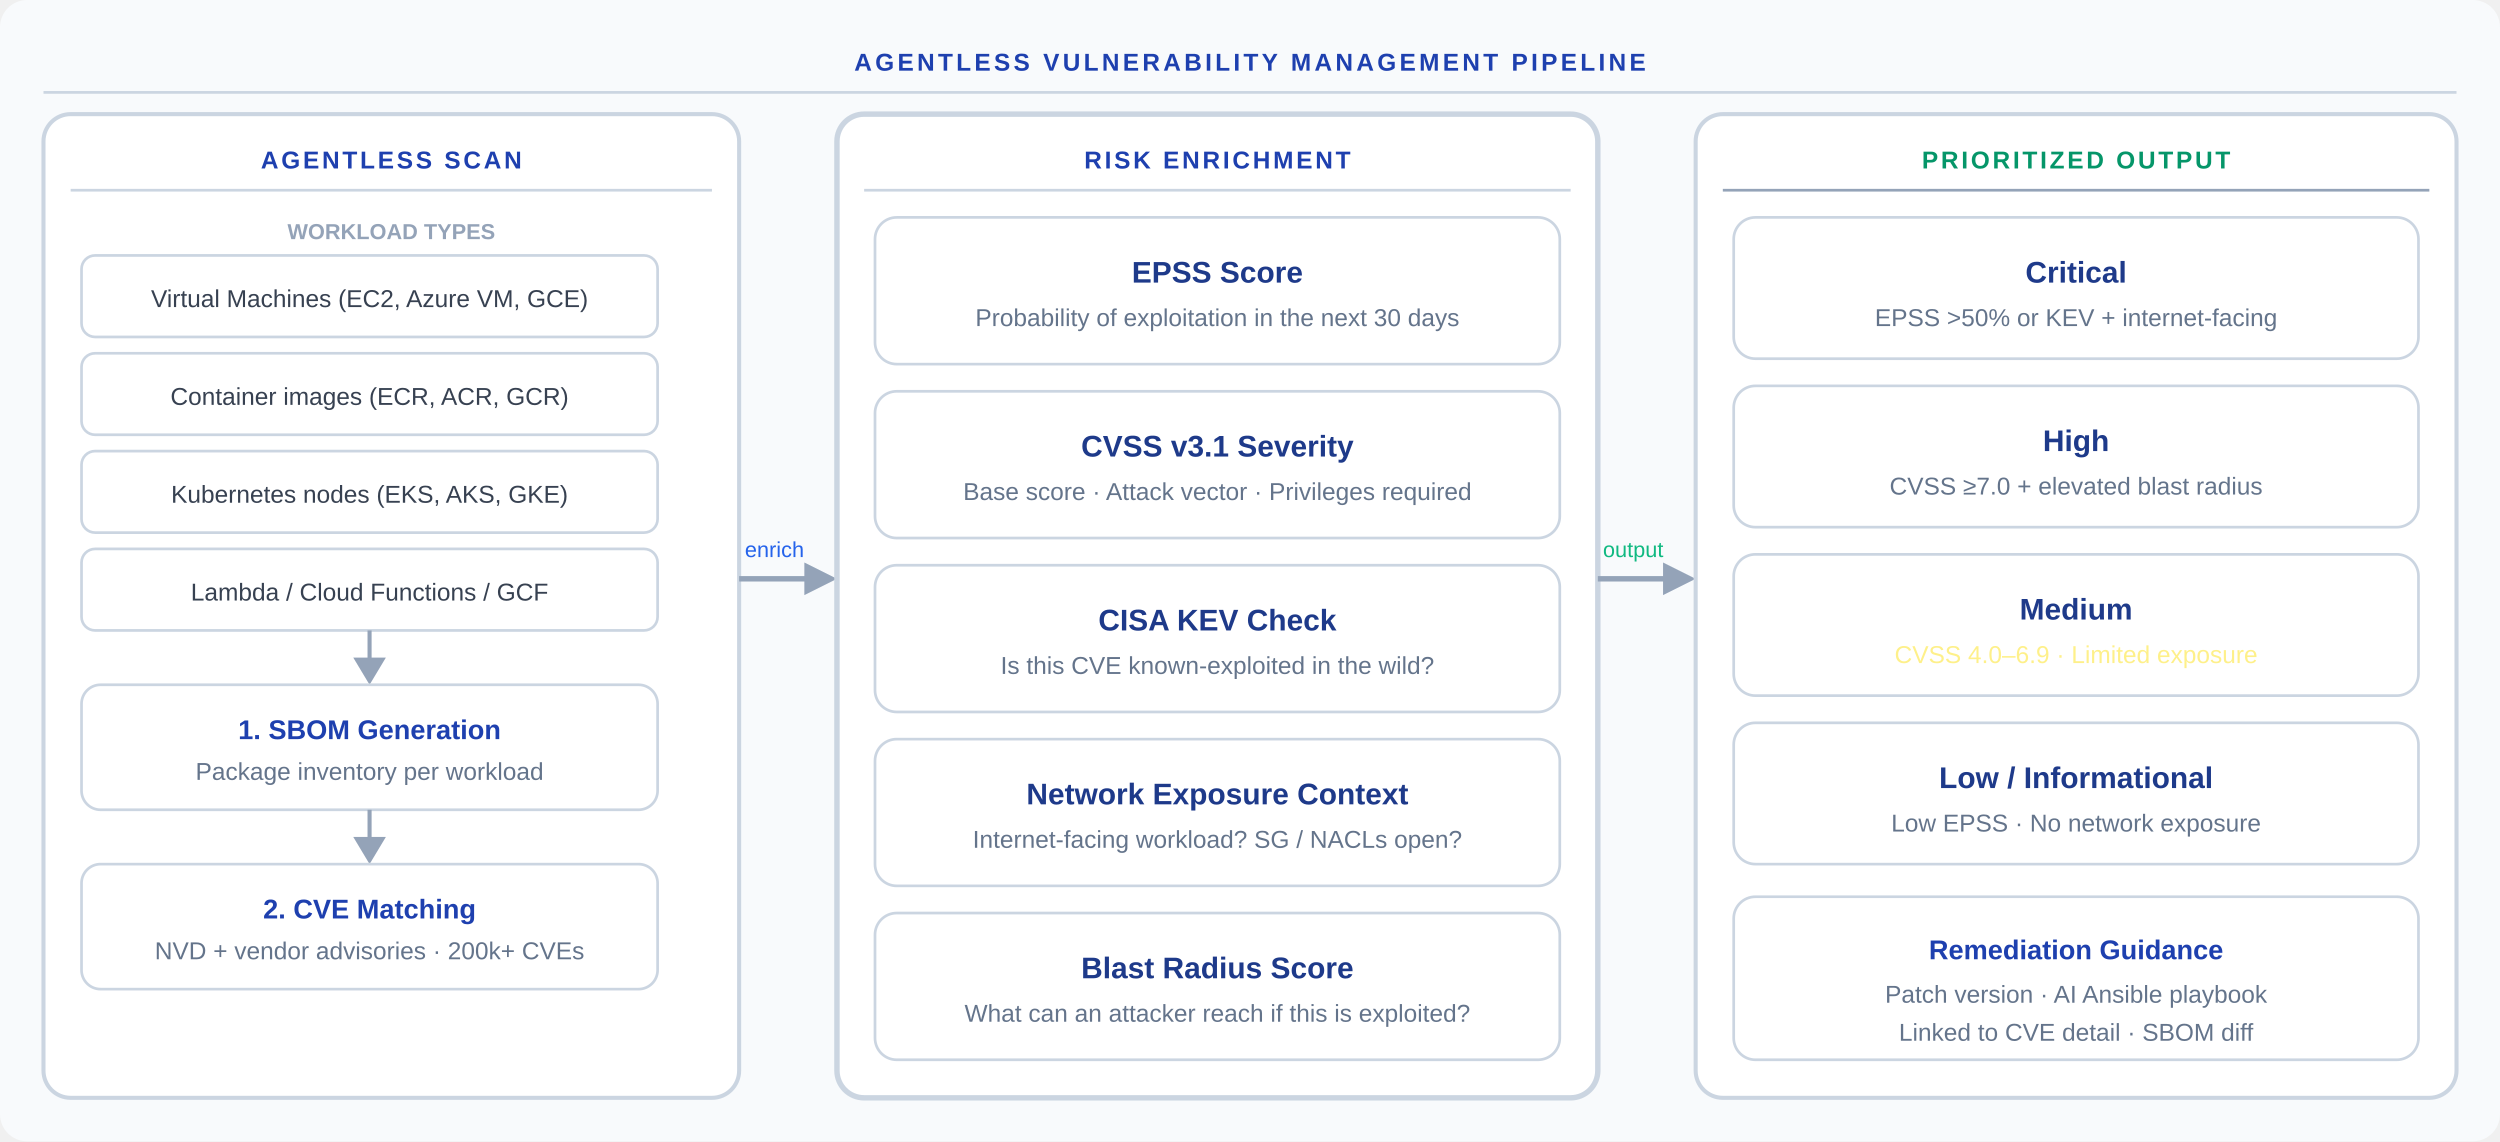
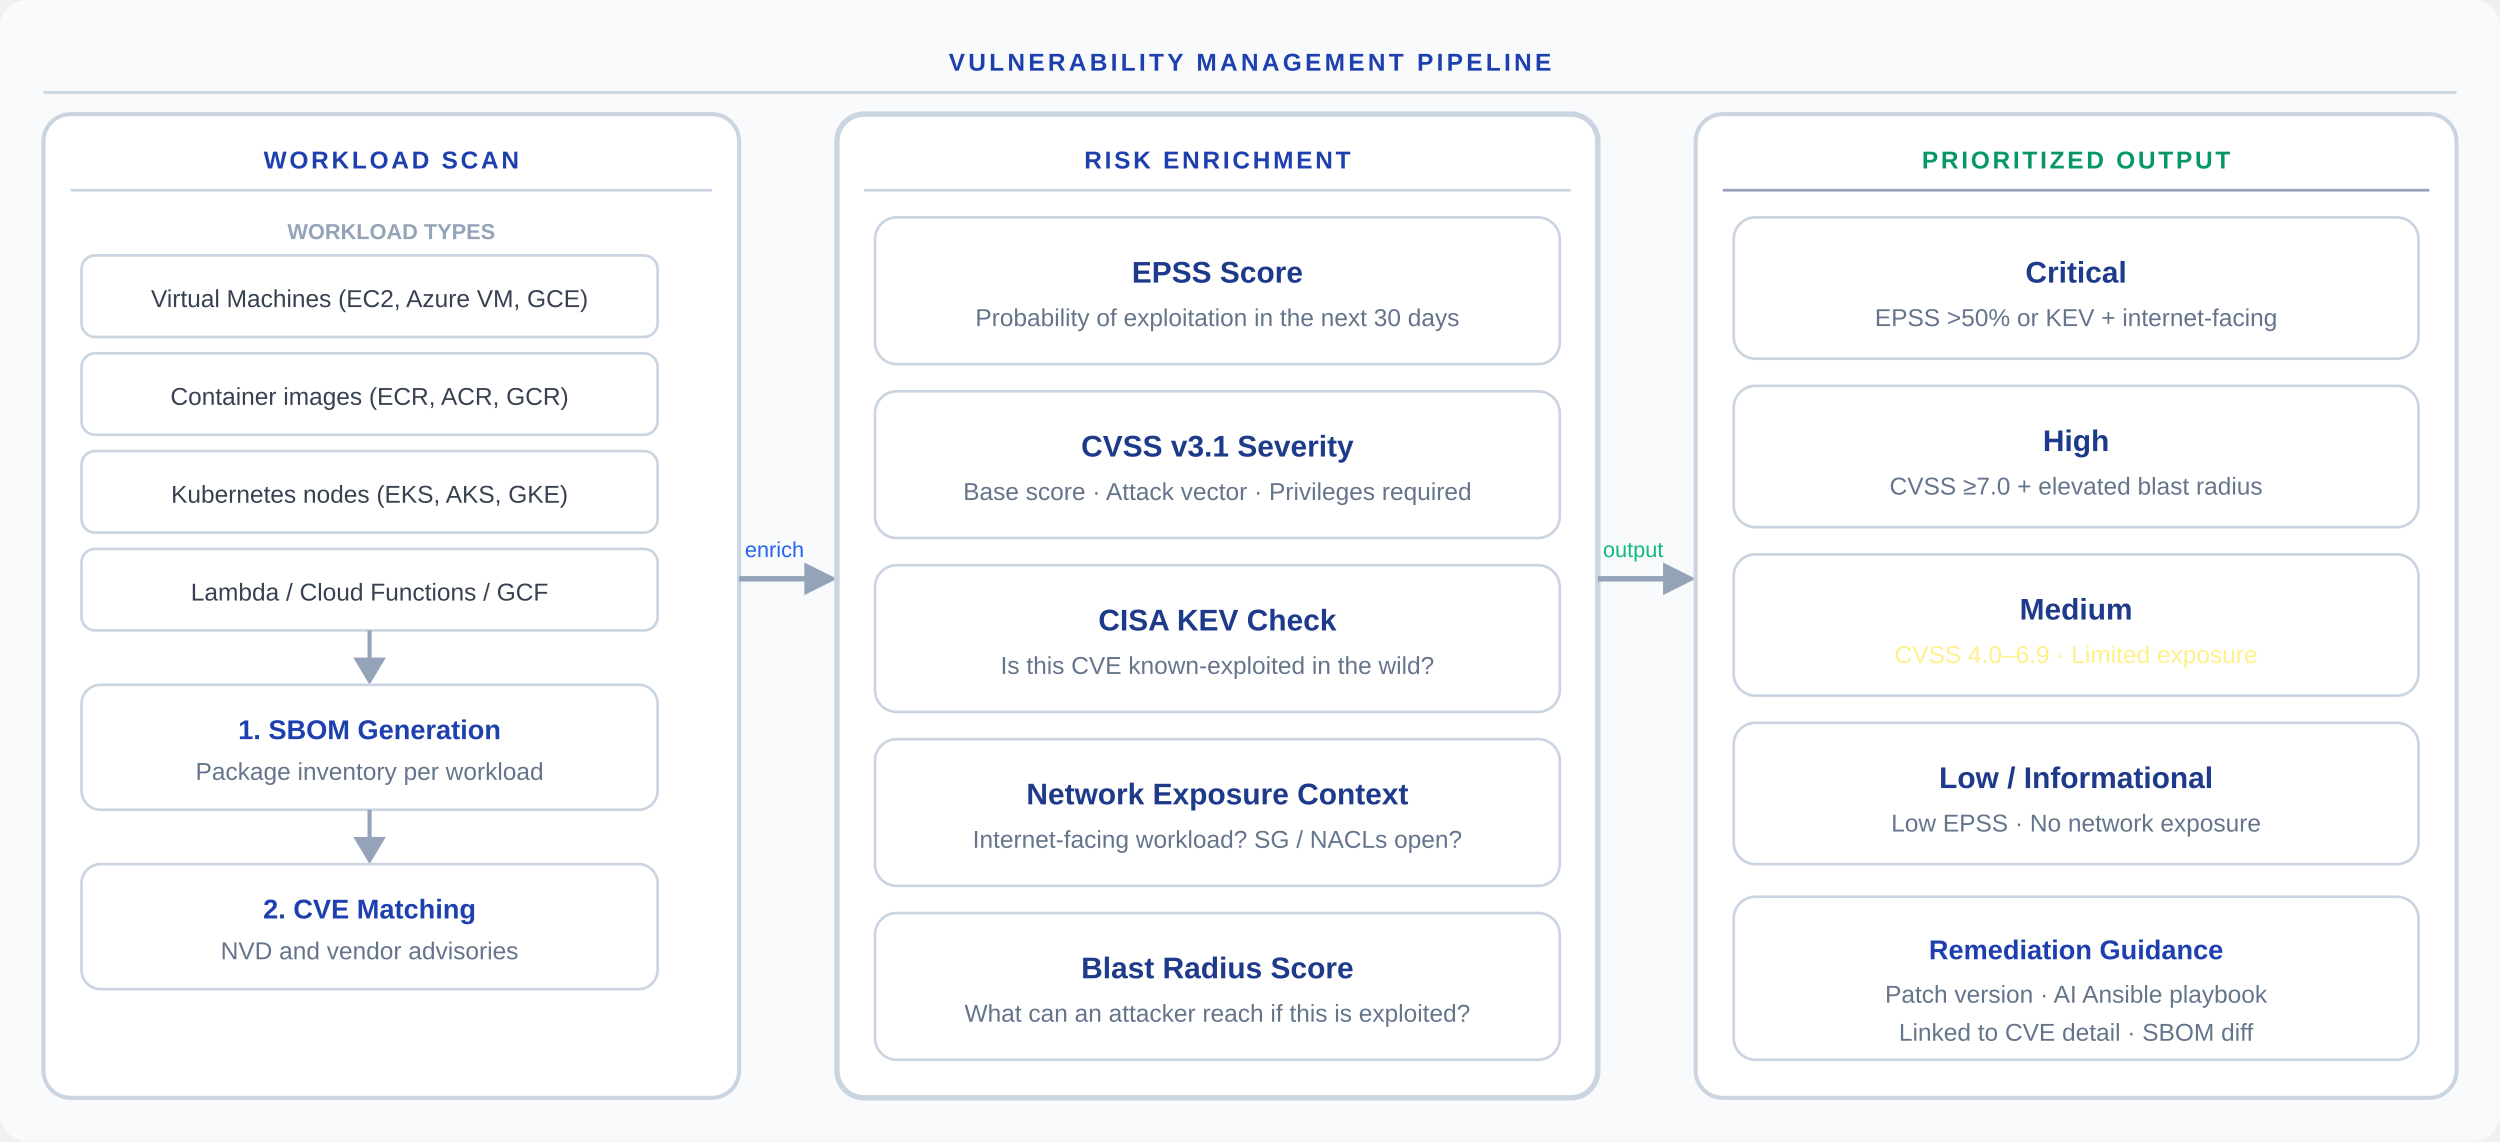
<svg xmlns="http://www.w3.org/2000/svg" viewBox="0 0 920 420" width="920" height="420" font-family="Arial, sans-serif">
  <rect width="920" height="420" fill="#F8FAFC" rx="10" />
-   <text x="460" y="26" text-anchor="middle" font-size="9" font-weight="700" fill="#1E40AF" letter-spacing="1.2">AGENTLESS VULNERABILITY MANAGEMENT PIPELINE</text>
+   <text x="460" y="26" text-anchor="middle" font-size="9" font-weight="700" fill="#1E40AF" letter-spacing="1.2">VULNERABILITY MANAGEMENT PIPELINE</text>
  <line x1="16" y1="34" x2="904" y2="34" stroke="#CBD5E1" stroke-width="1" />
  <rect x="16" y="42" width="256" height="362" fill="#FFFFFF" stroke="#CBD5E1" stroke-width="1.5" rx="10" />
-   <text x="144" y="62" text-anchor="middle" font-size="9" font-weight="700" fill="#1E40AF" letter-spacing="1">AGENTLESS SCAN</text>
+   <text x="144" y="62" text-anchor="middle" font-size="9" font-weight="700" fill="#1E40AF" letter-spacing="1">WORKLOAD SCAN</text>
  <line x1="26" y1="70" x2="262" y2="70" stroke="#CBD5E1" stroke-width="1" />
  <text x="144" y="88" text-anchor="middle" font-size="8" font-weight="600" fill="#94A3B8">WORKLOAD TYPES</text>
  <rect x="30" y="94" width="212" height="30" fill="#FFFFFF" stroke="#CBD5E1" stroke-width="1" rx="5" />
  <text x="136" y="113" text-anchor="middle" font-size="9" fill="#374151">Virtual Machines (EC2, Azure VM, GCE)</text>
  <rect x="30" y="130" width="212" height="30" fill="#FFFFFF" stroke="#CBD5E1" stroke-width="1" rx="5" />
  <text x="136" y="149" text-anchor="middle" font-size="9" fill="#374151">Container images (ECR, ACR, GCR)</text>
  <rect x="30" y="166" width="212" height="30" fill="#FFFFFF" stroke="#CBD5E1" stroke-width="1" rx="5" />
  <text x="136" y="185" text-anchor="middle" font-size="9" fill="#374151">Kubernetes nodes (EKS, AKS, GKE)</text>
  <rect x="30" y="202" width="212" height="30" fill="#FFFFFF" stroke="#CBD5E1" stroke-width="1" rx="5" />
  <text x="136" y="221" text-anchor="middle" font-size="9" fill="#374151">Lambda / Cloud Functions / GCF</text>
  <line x1="136" y1="232" x2="136" y2="244" stroke="#94A3B8" stroke-width="1.5" />
  <polygon points="130,242 136,252 142,242" fill="#94A3B8" />
  <rect x="30" y="252" width="212" height="46" fill="#FFFFFF" stroke="#CBD5E1" stroke-width="1" rx="7" />
  <text x="136" y="272" text-anchor="middle" font-size="10" font-weight="700" fill="#1E40AF">1. SBOM Generation</text>
  <text x="136" y="287" text-anchor="middle" font-size="9" fill="#64748B">Package inventory per workload</text>
  <line x1="136" y1="298" x2="136" y2="310" stroke="#94A3B8" stroke-width="1.5" />
  <polygon points="130,308 136,318 142,308" fill="#94A3B8" />
  <rect x="30" y="318" width="212" height="46" fill="#FFFFFF" stroke="#CBD5E1" stroke-width="1" rx="7" />
  <text x="136" y="338" text-anchor="middle" font-size="10" font-weight="700" fill="#1E40AF">2. CVE Matching</text>
-   <text x="136" y="353" text-anchor="middle" font-size="9" fill="#64748B">NVD + vendor advisories · 200k+ CVEs</text>
+   <text x="136" y="353" text-anchor="middle" font-size="9" fill="#64748B">NVD and vendor advisories</text>
  <line x1="272" y1="213" x2="298" y2="213" stroke="#94A3B8" stroke-width="2" />
  <polygon points="296,207 308,213 296,219" fill="#94A3B8" />
  <text x="285" y="205" text-anchor="middle" font-size="8" fill="#2563EB">enrich</text>
  <rect x="308" y="42" width="280" height="362" fill="#FFFFFF" stroke="#CBD5E1" stroke-width="2" rx="10" />
  <text x="448" y="62" text-anchor="middle" font-size="9" font-weight="700" fill="#1E40AF" letter-spacing="1">RISK ENRICHMENT</text>
  <line x1="318" y1="70" x2="578" y2="70" stroke="#CBD5E1" stroke-width="1" />
  <rect x="322" y="80" width="252" height="54" fill="#FFFFFF" rx="8" stroke="#CBD5E1" stroke-width="1" />
  <text x="448" y="104" text-anchor="middle" font-size="11" font-weight="700" fill="#1E3A8A">EPSS Score</text>
  <text x="448" y="120" text-anchor="middle" font-size="9" fill="#64748B">Probability of exploitation in the next 30 days</text>
  <rect x="322" y="144" width="252" height="54" fill="#FFFFFF" rx="8" stroke="#CBD5E1" stroke-width="1" />
  <text x="448" y="168" text-anchor="middle" font-size="11" font-weight="700" fill="#1E3A8A">CVSS v3.1 Severity</text>
  <text x="448" y="184" text-anchor="middle" font-size="9" fill="#64748B">Base score · Attack vector · Privileges required</text>
  <rect x="322" y="208" width="252" height="54" fill="#FFFFFF" rx="8" stroke="#CBD5E1" stroke-width="1" />
  <text x="448" y="232" text-anchor="middle" font-size="11" font-weight="700" fill="#1E3A8A">CISA KEV Check</text>
  <text x="448" y="248" text-anchor="middle" font-size="9" fill="#64748B">Is this CVE known-exploited in the wild?</text>
  <rect x="322" y="272" width="252" height="54" fill="#FFFFFF" rx="8" stroke="#CBD5E1" stroke-width="1" />
  <text x="448" y="296" text-anchor="middle" font-size="11" font-weight="700" fill="#1E3A8A">Network Exposure Context</text>
  <text x="448" y="312" text-anchor="middle" font-size="9" fill="#64748B">Internet-facing workload? SG / NACLs open?</text>
  <rect x="322" y="336" width="252" height="54" fill="#FFFFFF" rx="8" stroke="#CBD5E1" stroke-width="1" />
  <text x="448" y="360" text-anchor="middle" font-size="11" font-weight="700" fill="#1E3A8A">Blast Radius Score</text>
  <text x="448" y="376" text-anchor="middle" font-size="9" fill="#64748B">What can an attacker reach if this is exploited?</text>
  <line x1="588" y1="213" x2="614" y2="213" stroke="#94A3B8" stroke-width="2" />
  <polygon points="612,207 624,213 612,219" fill="#94A3B8" />
  <text x="601" y="205" text-anchor="middle" font-size="8" fill="#10B981">output</text>
  <rect x="624" y="42" width="280" height="362" fill="#FFFFFF" stroke="#CBD5E1" stroke-width="1.5" rx="10" />
  <text x="764" y="62" text-anchor="middle" font-size="9" font-weight="700" fill="#059669" letter-spacing="1">PRIORITIZED OUTPUT</text>
  <line x1="634" y1="70" x2="894" y2="70" stroke="#94A3B8" stroke-width="1" />
  <rect x="638" y="80" width="252" height="52" fill="#FFFFFF" rx="8" stroke="#CBD5E1" stroke-width="1" />
  <text x="764" y="104" text-anchor="middle" font-size="11" font-weight="700" fill="#1E3A8A">Critical</text>
  <text x="764" y="120" text-anchor="middle" font-size="9" fill="#64748B">EPSS &gt;50% or KEV + internet-facing</text>
  <rect x="638" y="142" width="252" height="52" fill="#FFFFFF" rx="8" stroke="#CBD5E1" stroke-width="1" />
  <text x="764" y="166" text-anchor="middle" font-size="11" font-weight="700" fill="#1E3A8A">High</text>
  <text x="764" y="182" text-anchor="middle" font-size="9" fill="#64748B">CVSS ≥7.0 + elevated blast radius</text>
  <rect x="638" y="204" width="252" height="52" fill="#FFFFFF" rx="8" stroke="#CBD5E1" stroke-width="1" />
  <text x="764" y="228" text-anchor="middle" font-size="11" font-weight="700" fill="#1E3A8A">Medium</text>
  <text x="764" y="244" text-anchor="middle" font-size="9" fill="#FEF08A">CVSS 4.0–6.9 · Limited exposure</text>
  <rect x="638" y="266" width="252" height="52" fill="#FFFFFF" rx="8" stroke="#CBD5E1" stroke-width="1" />
  <text x="764" y="290" text-anchor="middle" font-size="11" font-weight="700" fill="#1E3A8A">Low / Informational</text>
  <text x="764" y="306" text-anchor="middle" font-size="9" fill="#64748B">Low EPSS · No network exposure</text>
  <rect x="638" y="330" width="252" height="60" fill="#FFFFFF" stroke="#CBD5E1" stroke-width="1" rx="8" />
  <text x="764" y="353" text-anchor="middle" font-size="10" font-weight="700" fill="#1E40AF">Remediation Guidance</text>
  <text x="764" y="369" text-anchor="middle" font-size="9" fill="#64748B">Patch version · AI Ansible playbook</text>
  <text x="764" y="383" text-anchor="middle" font-size="9" fill="#64748B">Linked to CVE detail · SBOM diff</text>
</svg>
